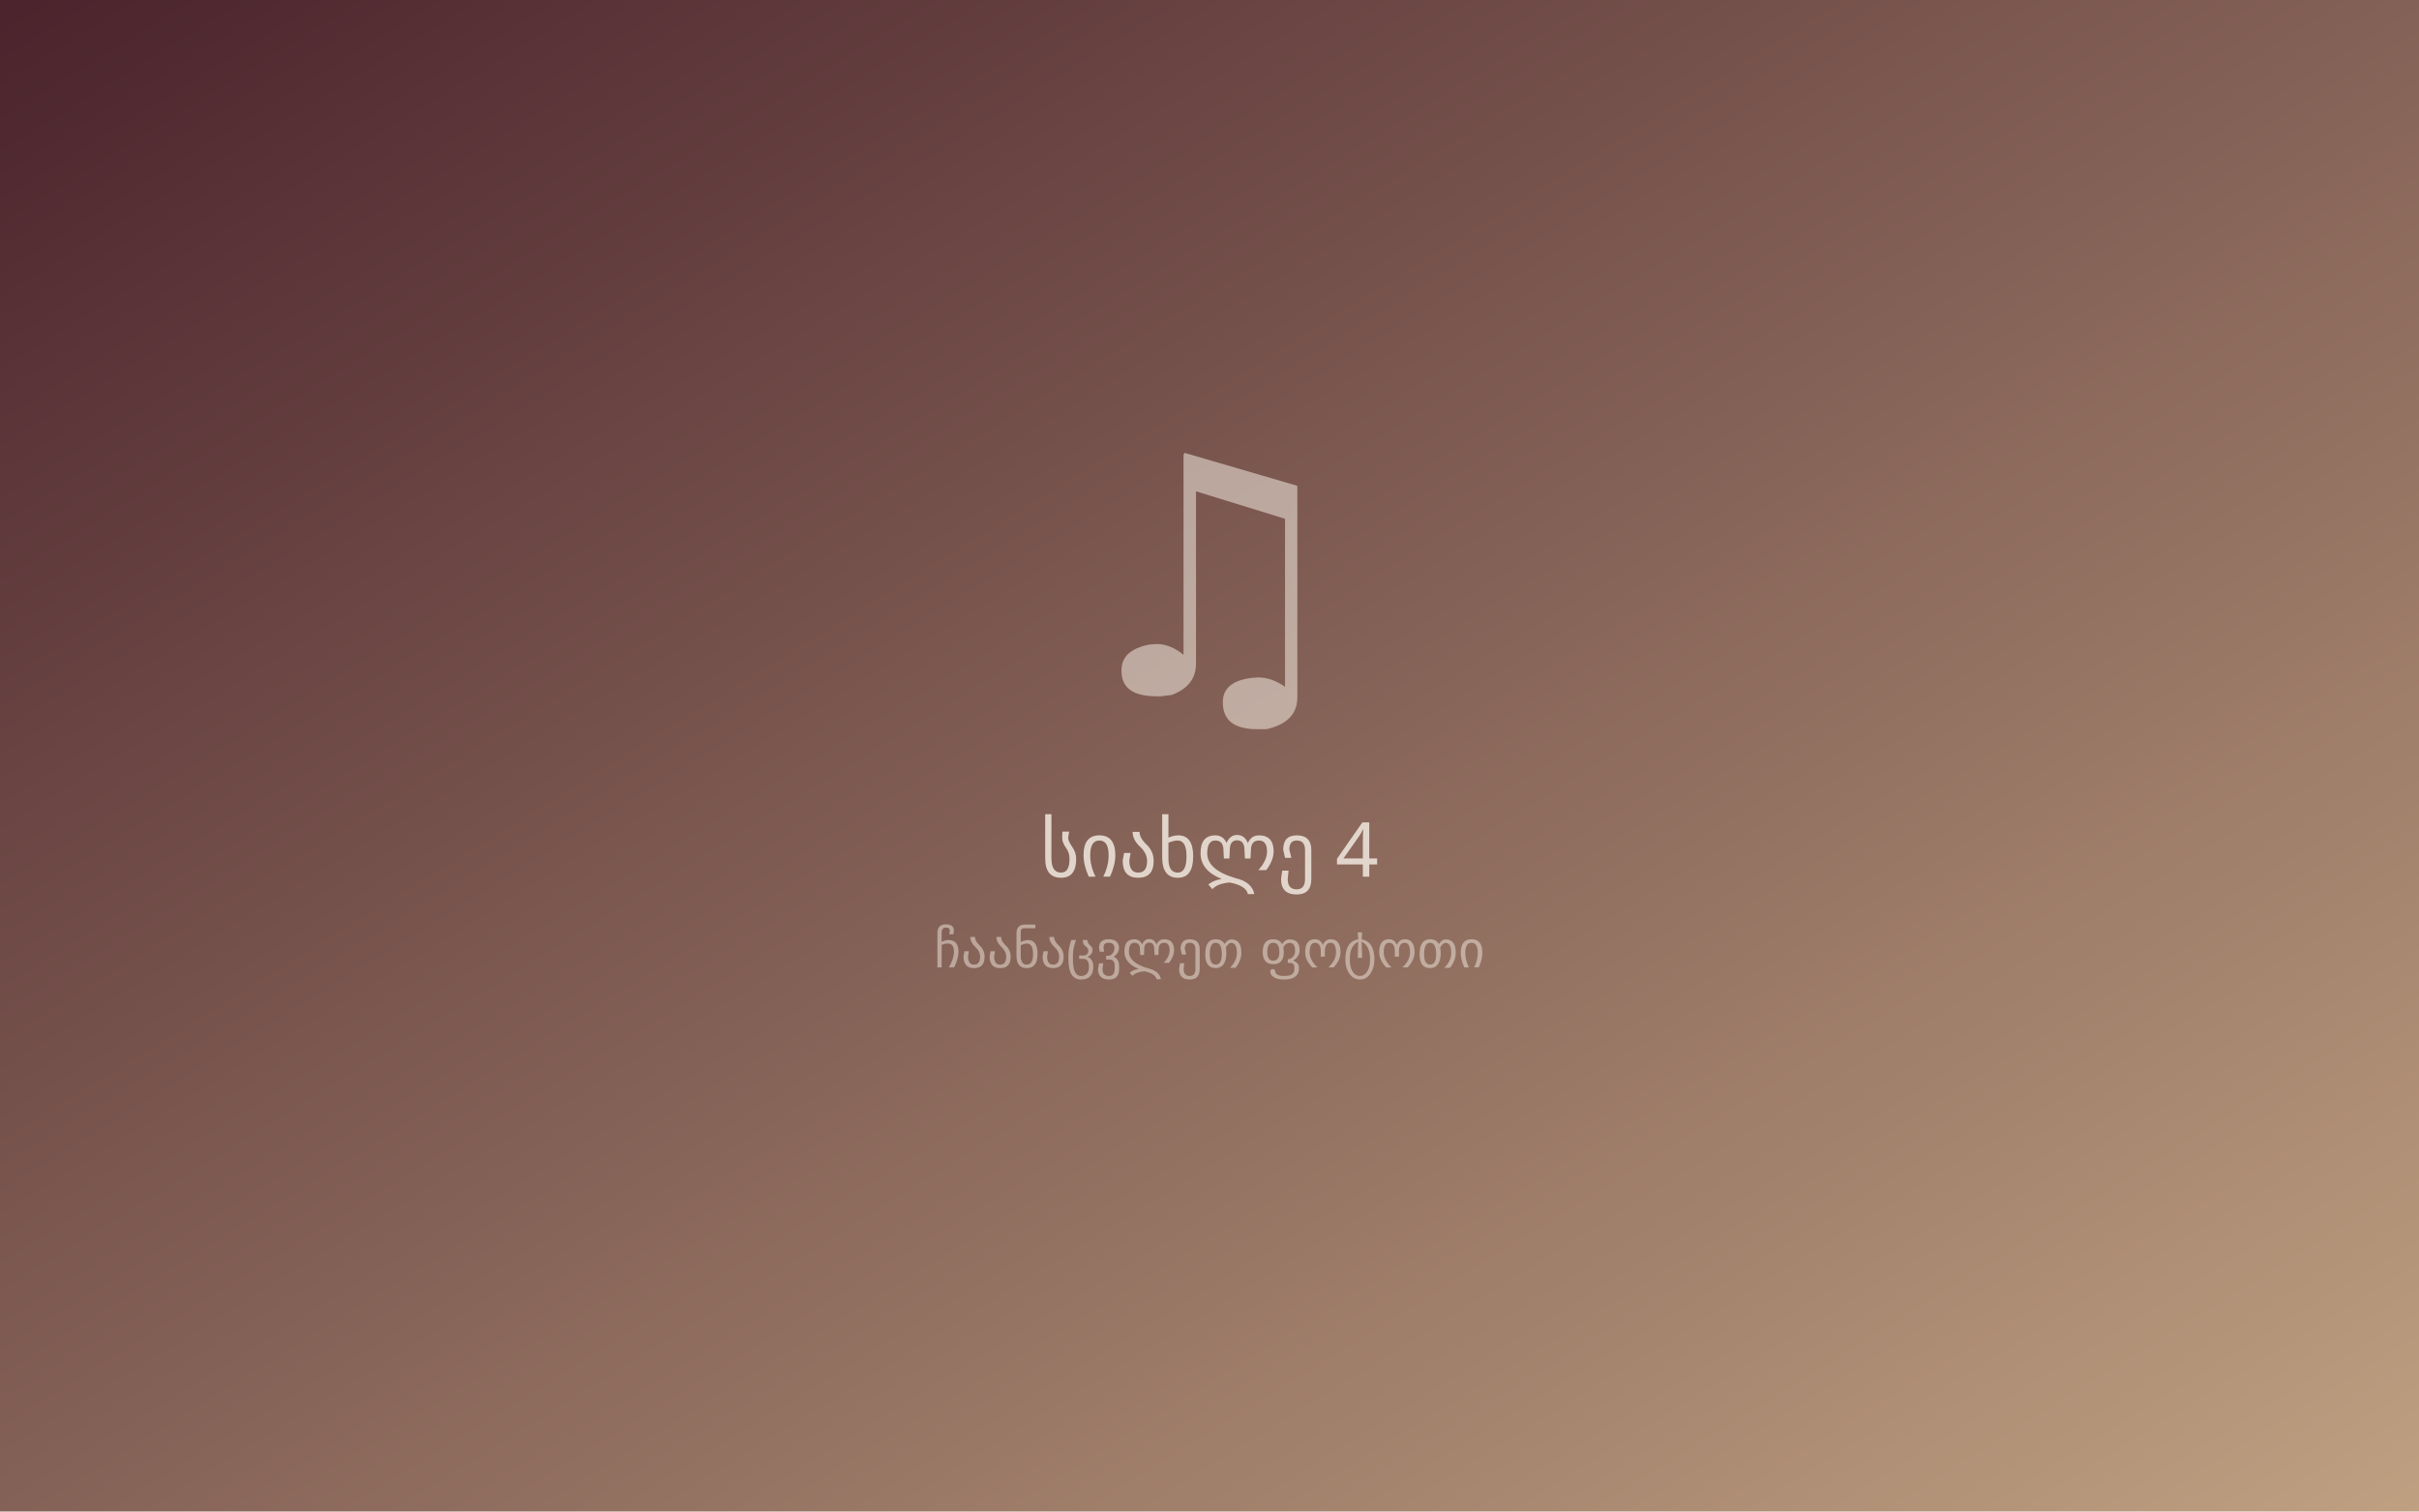
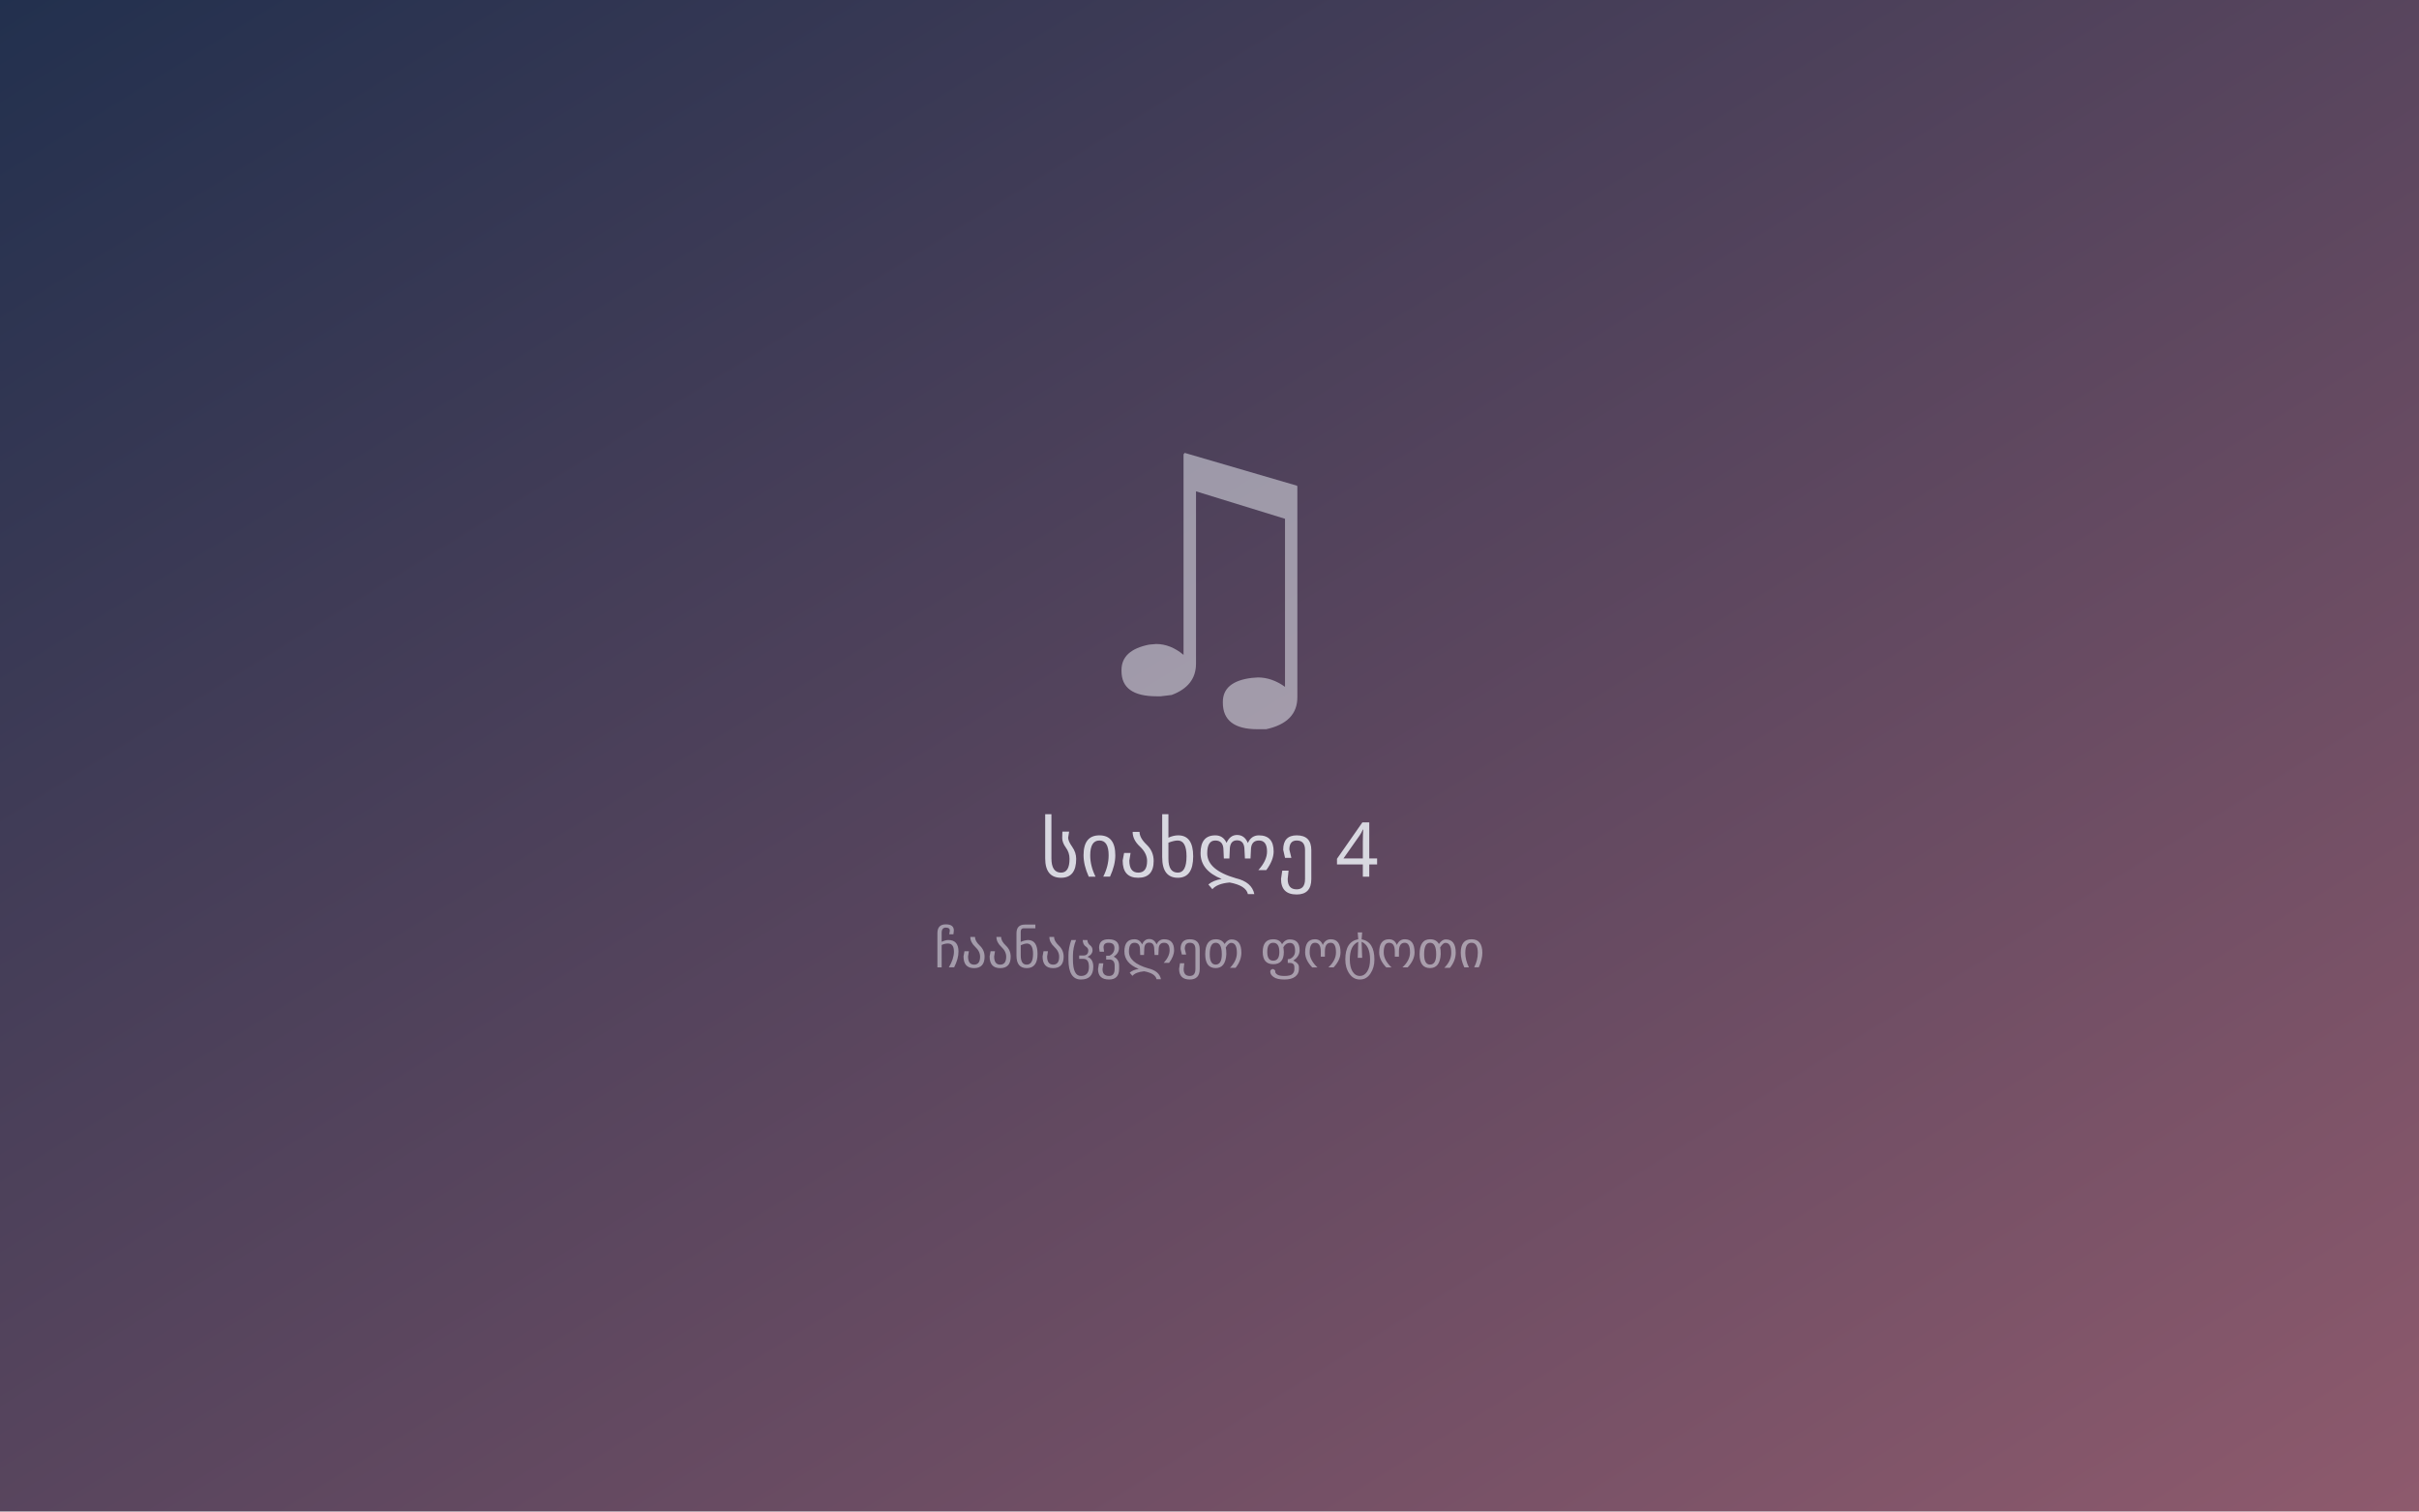
<svg xmlns="http://www.w3.org/2000/svg" width="800" height="500" viewBox="0 0 800 500">
  <defs>
    <linearGradient id="g" x1="0" y1="0" x2="1" y2="1">
-       <stop offset="0" stop-color="#4A232C" />
-       <stop offset="1" stop-color="#BFA081" />
+       <stop offset="0" stop-color="#22304E" />
+       <stop offset="1" stop-color="#8E5A6D" />
    </linearGradient>
  </defs>
  <rect width="800" height="500" fill="url(#g)" />
-   <text x="50%" y="46%" text-anchor="middle" font-family="Georgia,serif" font-size="110" fill="#F1E9DF" opacity="0.55">♫</text>
-   <text x="50%" y="58%" text-anchor="middle" font-family="sans-serif" font-size="25" fill="#F1E9DF" opacity="0.85">სიახლე 4</text>
-   <text x="50%" y="64%" text-anchor="middle" font-family="sans-serif" font-size="17" fill="#F1E9DF" opacity="0.5">ჩაანაცვლეთ ფოტოთი</text>
+   <text x="50%" y="46%" text-anchor="middle" font-family="Georgia,serif" font-size="110" fill="#EDF1F7" opacity="0.5">♫</text>
+   <text x="50%" y="58%" text-anchor="middle" font-family="sans-serif" font-size="25" fill="#EDF1F7" opacity="0.85">სიახლე 4</text>
+   <text x="50%" y="64%" text-anchor="middle" font-family="sans-serif" font-size="17" fill="#EDF1F7" opacity="0.5">ჩაანაცვლეთ ფოტოთი</text>
</svg>
